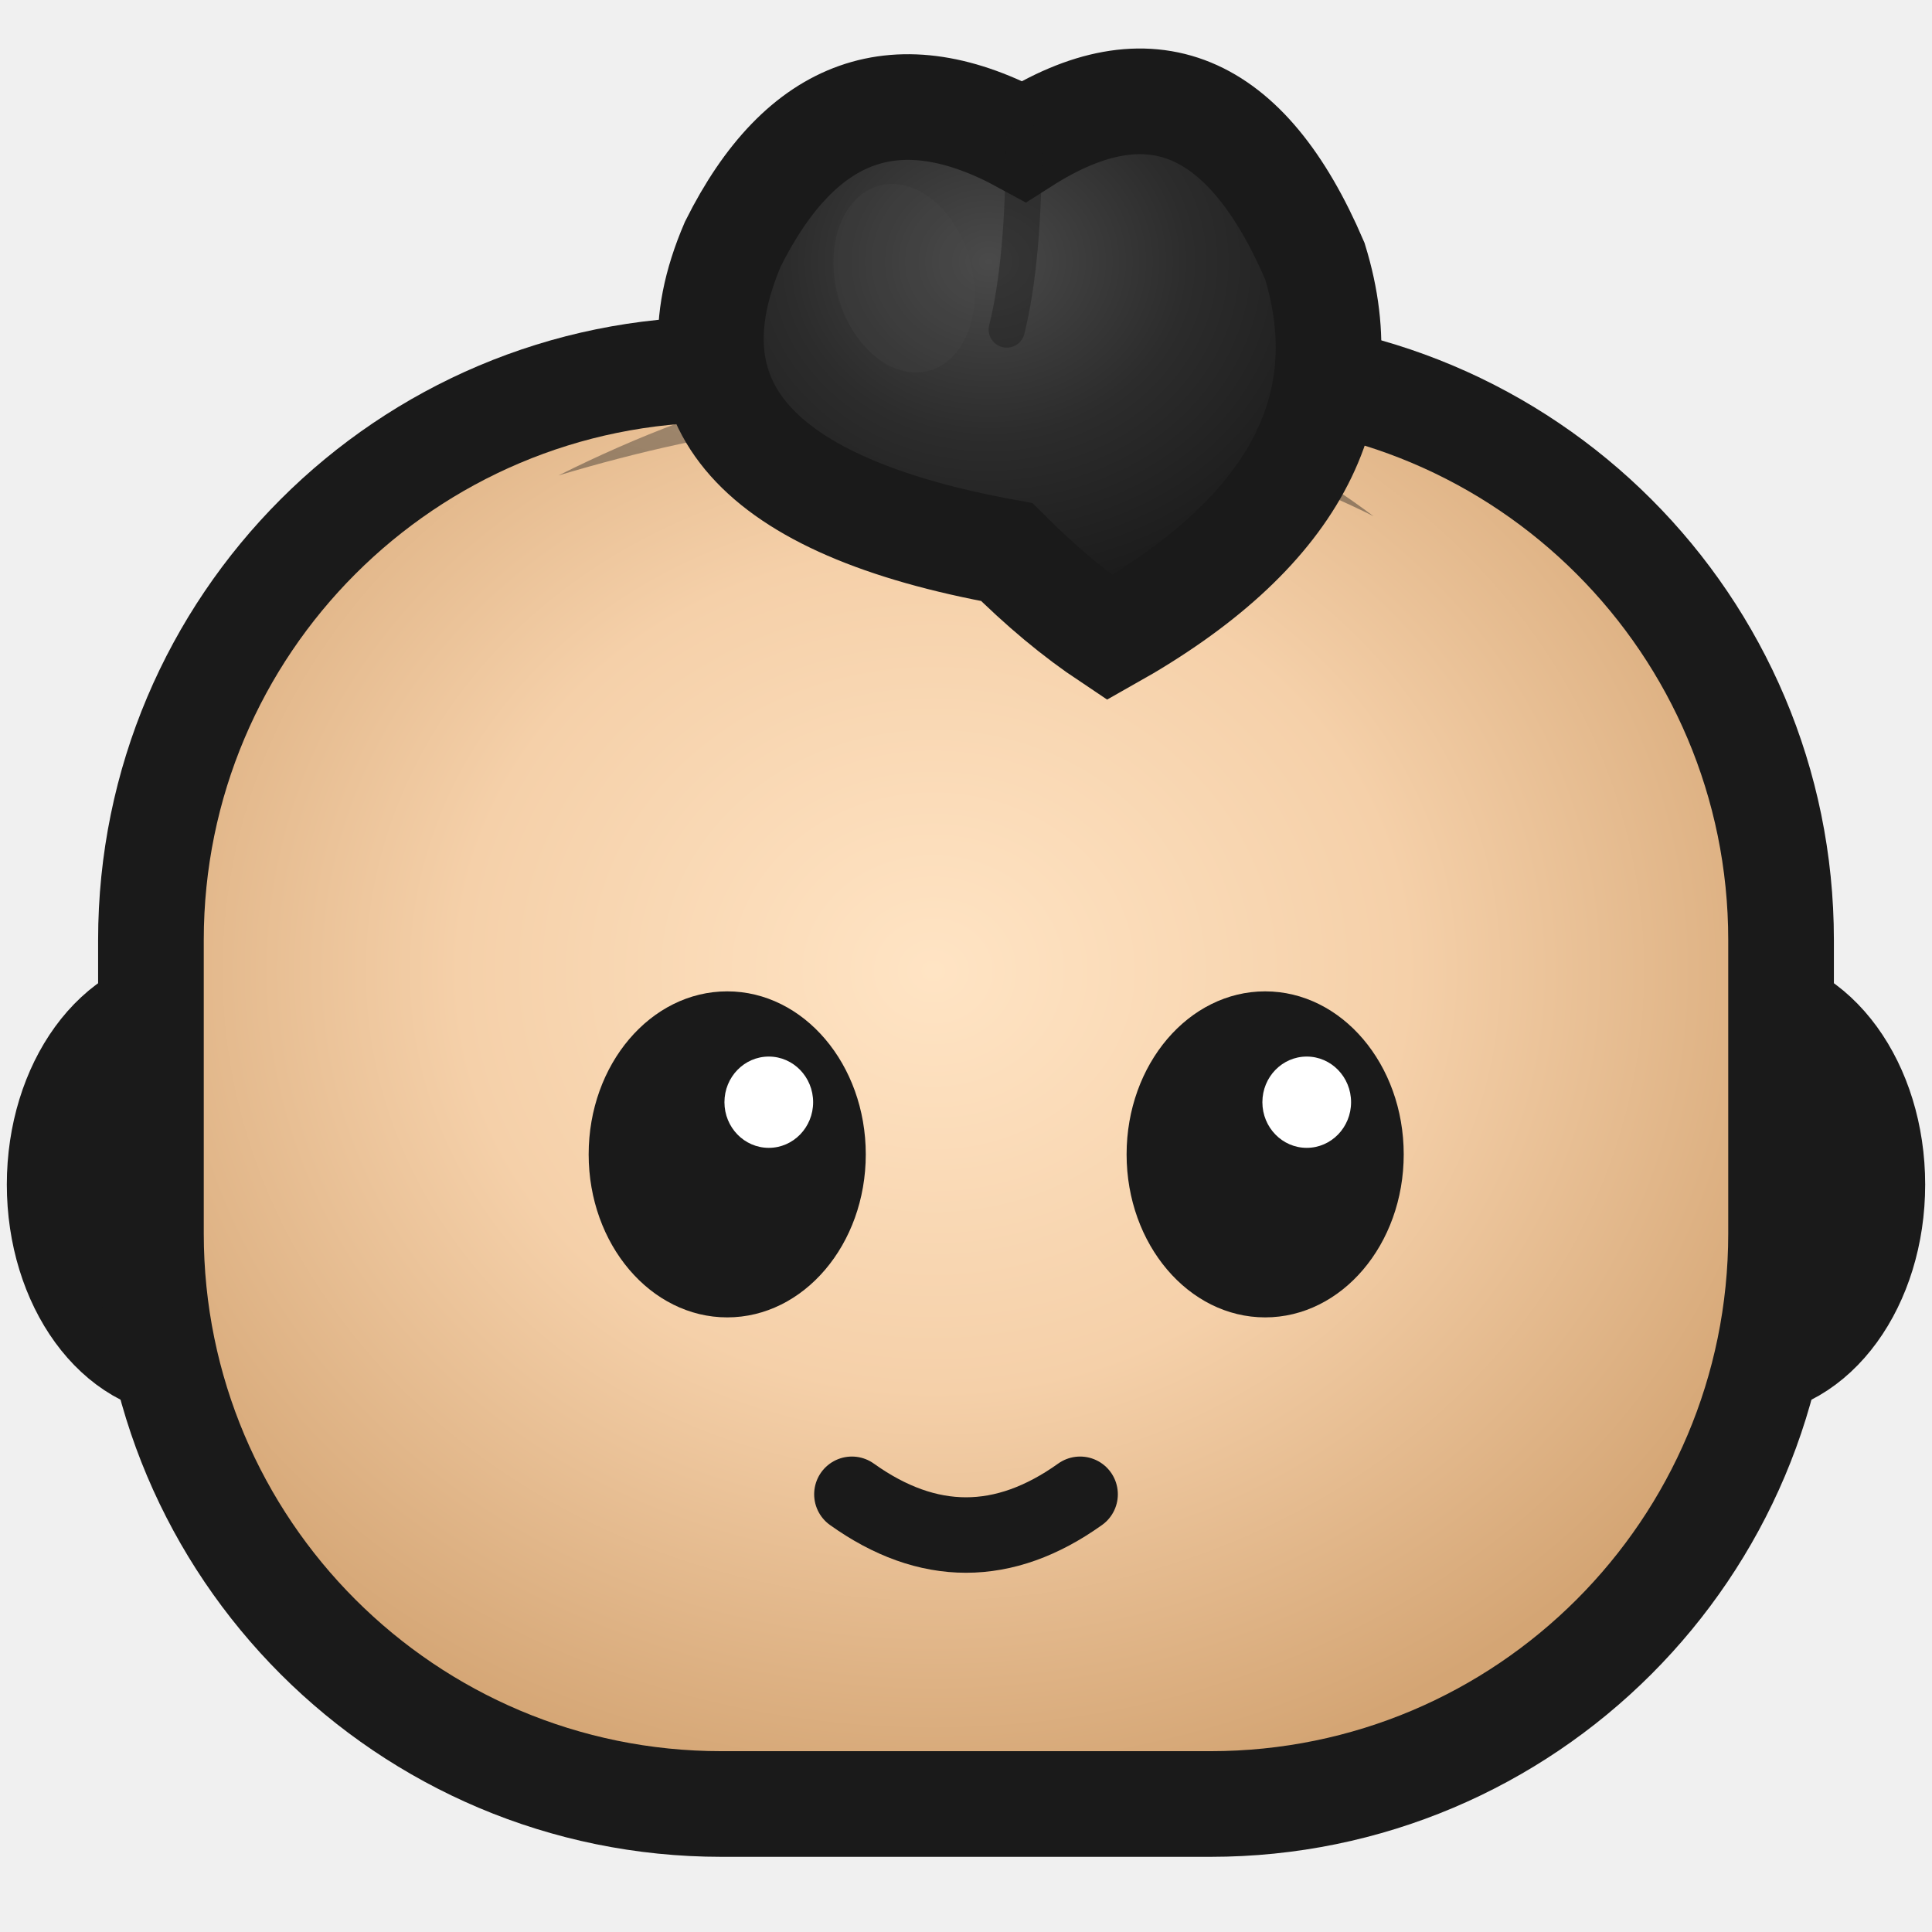
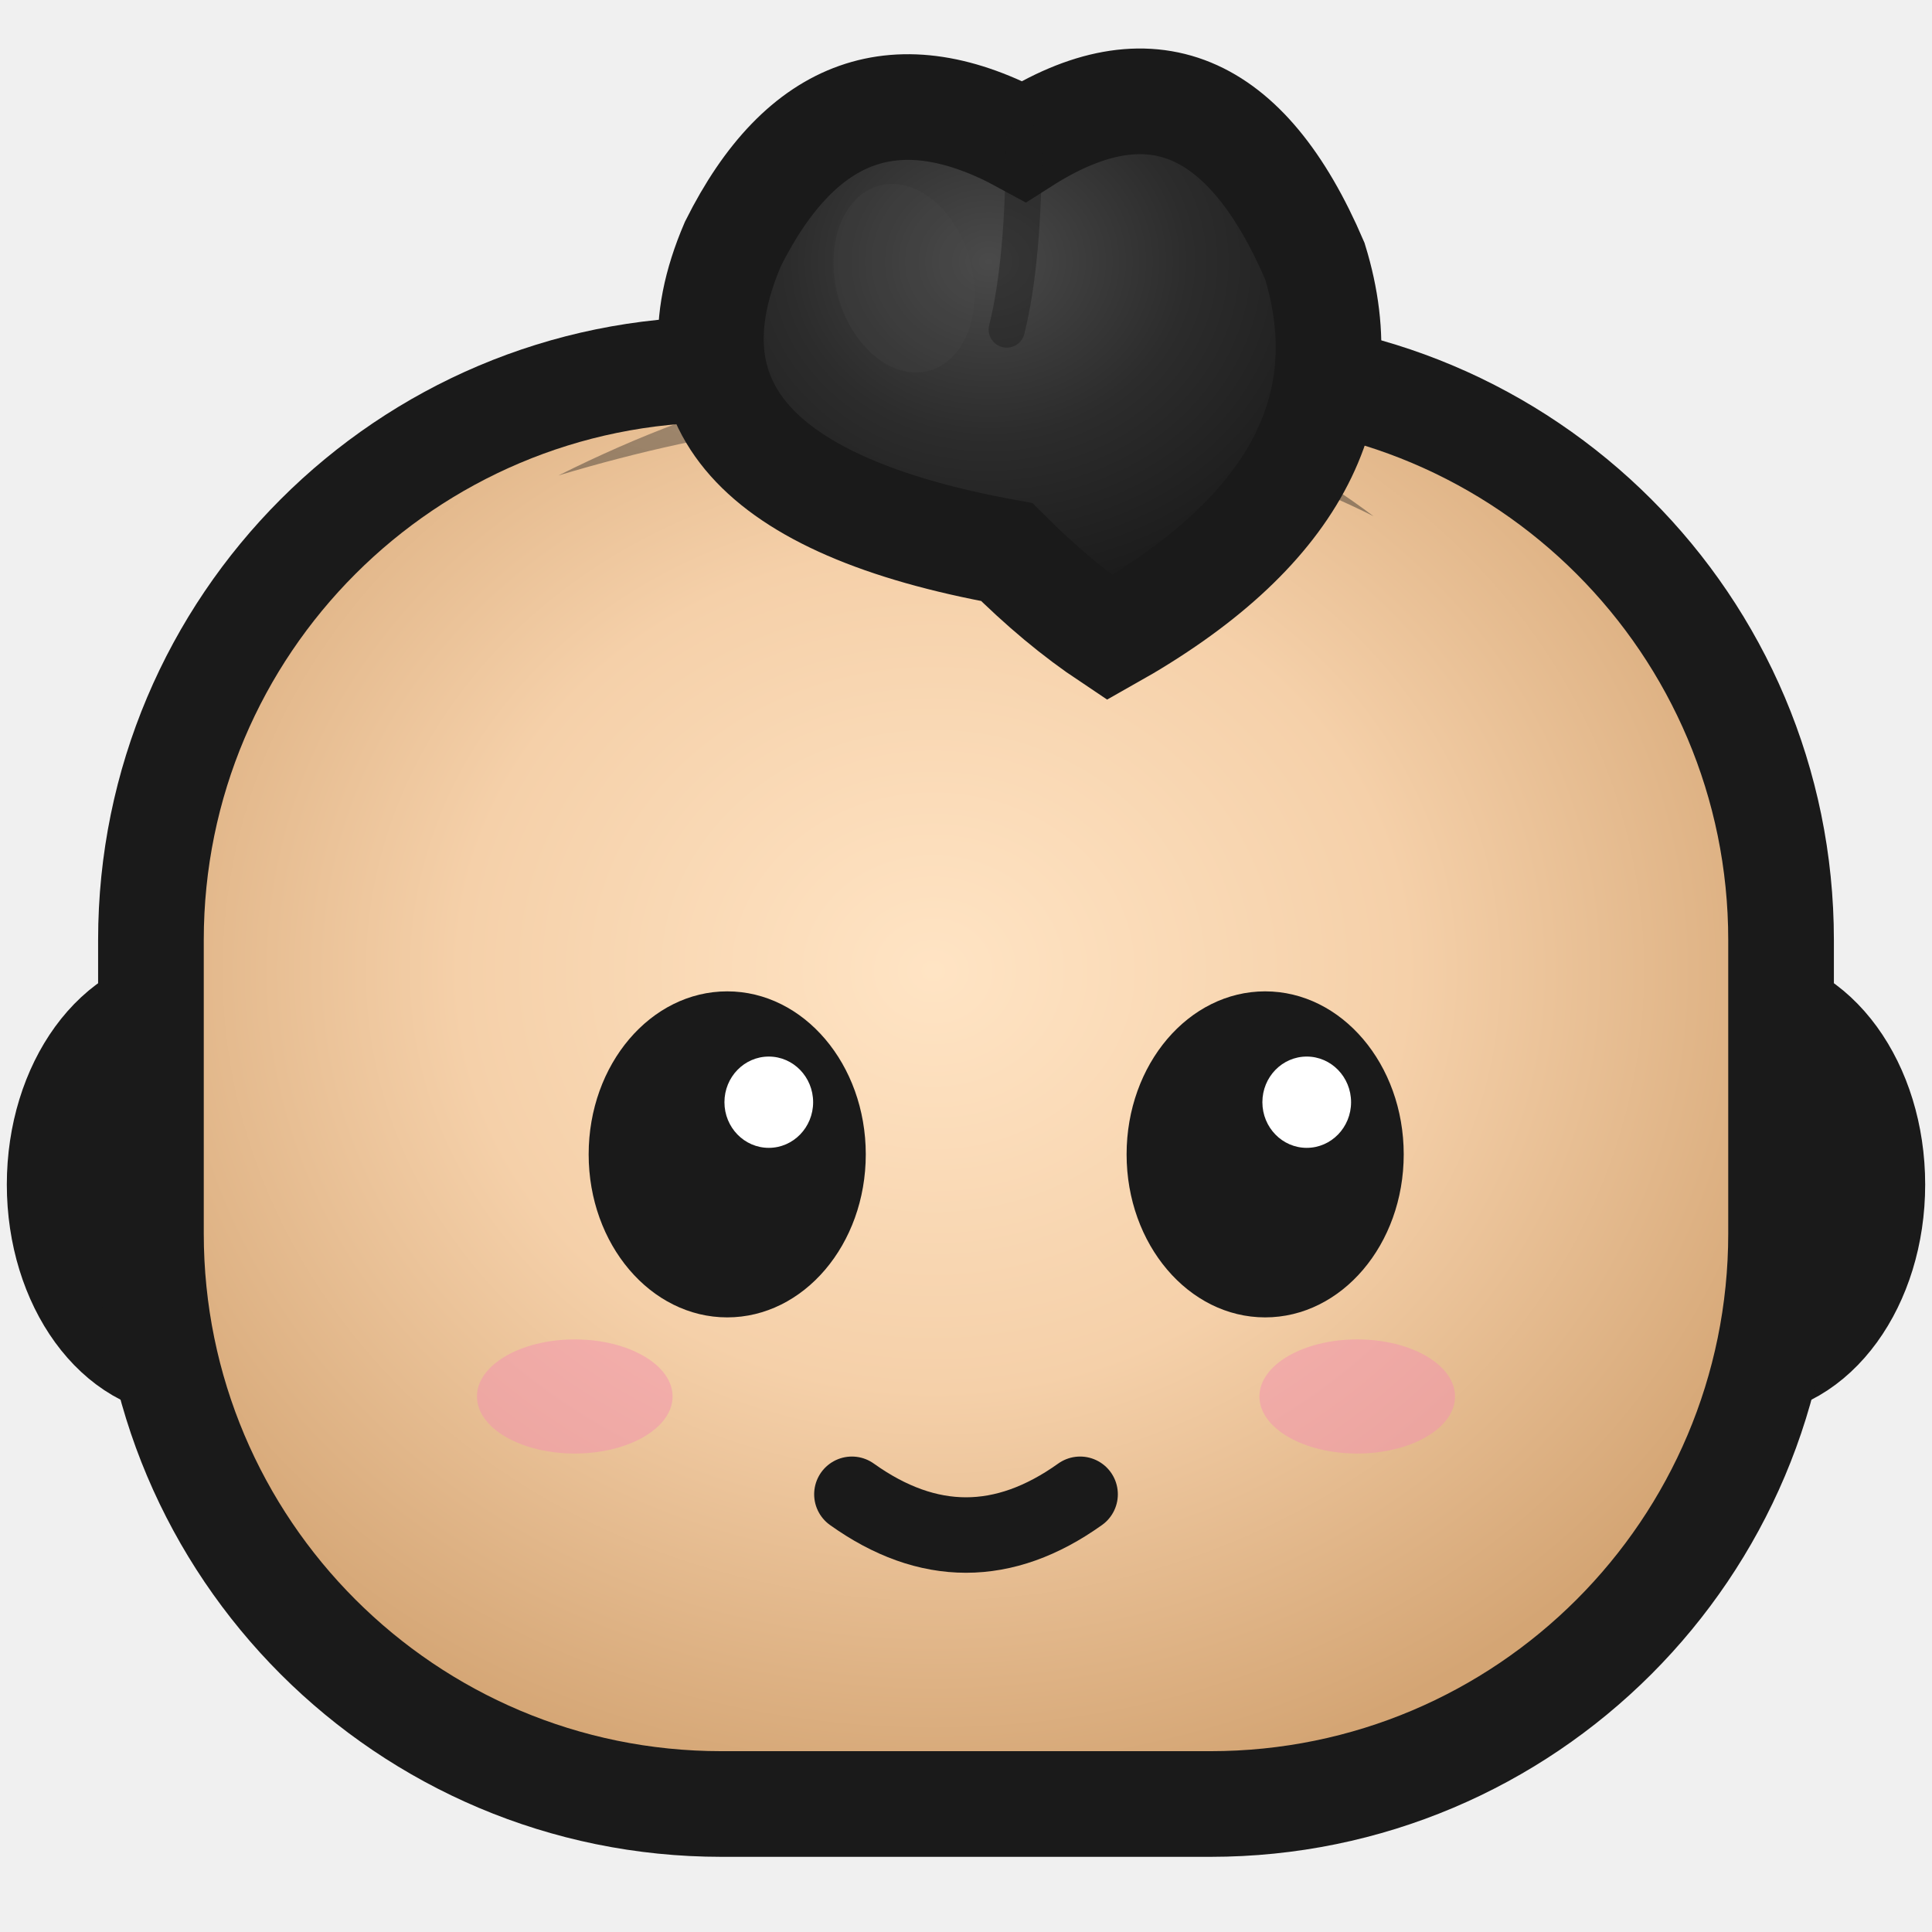
<svg xmlns="http://www.w3.org/2000/svg" viewBox="0 0 64 64" width="64" height="64" id="face_thinking">
  <defs>
    <radialGradient id="headGrad" cx="48%" cy="42%" r="58%" fx="48%" fy="42%">
      <stop offset="0%" stop-color="#FFE4C4" />
      <stop offset="50%" stop-color="#F5D0A9" />
      <stop offset="100%" stop-color="#D4A574" />
    </radialGradient>
    <radialGradient id="headGradHair" cx="45%" cy="30%" r="65%" fx="45%" fy="30%">
      <stop offset="0%" stop-color="#4A4A4A" />
      <stop offset="50%" stop-color="#2C2C2C" />
      <stop offset="100%" stop-color="#1A1A1A" />
    </radialGradient>
  </defs>
  <ellipse cx="6.296" cy="39.24" rx="4.32" ry="5.94" fill="url(#headGrad)" stroke="#1A1A1A" stroke-width="3.5" />
  <ellipse cx="6.296" cy="39.24" rx="1.944" ry="3.267" fill="#D4A574" opacity="0.25" />
  <ellipse cx="57.704" cy="39.24" rx="4.32" ry="5.94" fill="url(#headGrad)" stroke="#1A1A1A" stroke-width="3.5" />
  <ellipse cx="57.704" cy="39.24" rx="1.944" ry="3.267" fill="#D4A574" opacity="0.25" />
  <rect x="5" y="12.24" width="54" height="47.52" rx="18.9" ry="18.9" fill="url(#headGrad)" stroke="#1A1A1A" stroke-width="3.5" />
  <path d="M18.5 15.75       Q 26.6 11.7, 33.35 12.24       Q 40.1 13.05, 45.5 17.1       Q 40.1 14.4, 33.35 13.86       Q 26.6 13.32, 18.5 15.75 Z" fill="url(#headGradHair)" opacity="0.4" />
  <path d="       M33.35 18.288       Q 20.876 16.02,         24.278 8.082       Q 27.68 1.278,         33.917 4.68       Q 40.154 0.711,         43.556 8.649       Q 45.824 16.02,         36.752 21.123       Q 35.051 19.989,         33.35 18.288 Z" fill="url(#headGradHair)" stroke="#1A1A1A" stroke-width="3.5" />
  <path d="M33.917 4.68       Q 33.917 8.649,         33.35 10.917" fill="none" stroke="#1A1A1A" stroke-width="1.2" stroke-linecap="round" opacity="0.4" />
  <ellipse cx="29.948" cy="9.216" rx="2.268" ry="3.175" fill="#4A4A4A" opacity="0.2" transform="rotate(-15 29.948 9.216)" />
  <ellipse cx="24.09" cy="38.24" rx="4.59" ry="5.4" fill="#1A1A1A" />
  <ellipse cx="25.467" cy="36.512" rx="1.469" ry="1.512" fill="#FFFFFF" />
  <ellipse cx="41.91" cy="38.24" rx="4.59" ry="5.4" fill="#1A1A1A" />
  <ellipse cx="43.287" cy="36.512" rx="1.469" ry="1.512" fill="#FFFFFF" />
+   <ellipse cx="19.04" cy="46.26" rx="3.24" ry="1.89" fill="#F48FB1" opacity="0.5" />
+   <ellipse cx="44.96" cy="46.26" rx="3.24" ry="1.89" fill="#F48FB1" opacity="0.5" />
  <path d="M28.22 49.5 Q 32 52.2, 35.78 49.5" fill="none" stroke="#1A1A1A" stroke-width="2.5" stroke-linecap="round" />
</svg>
